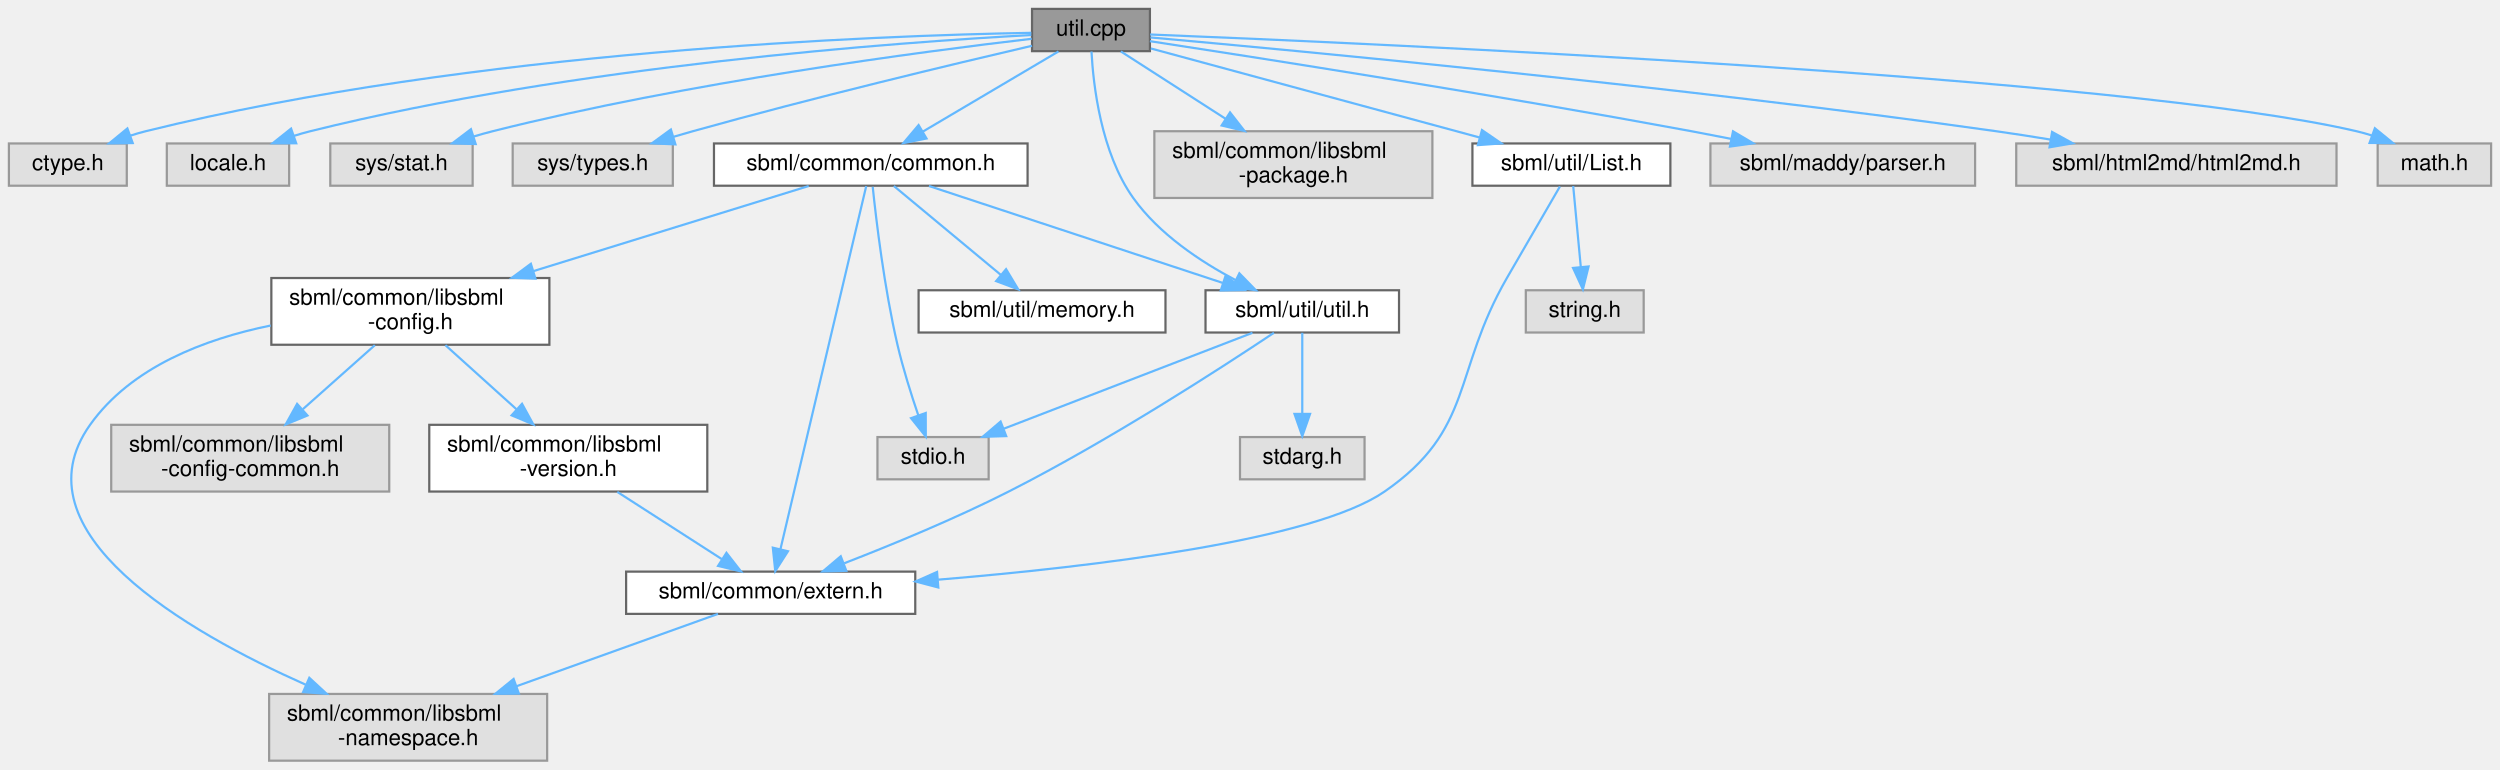
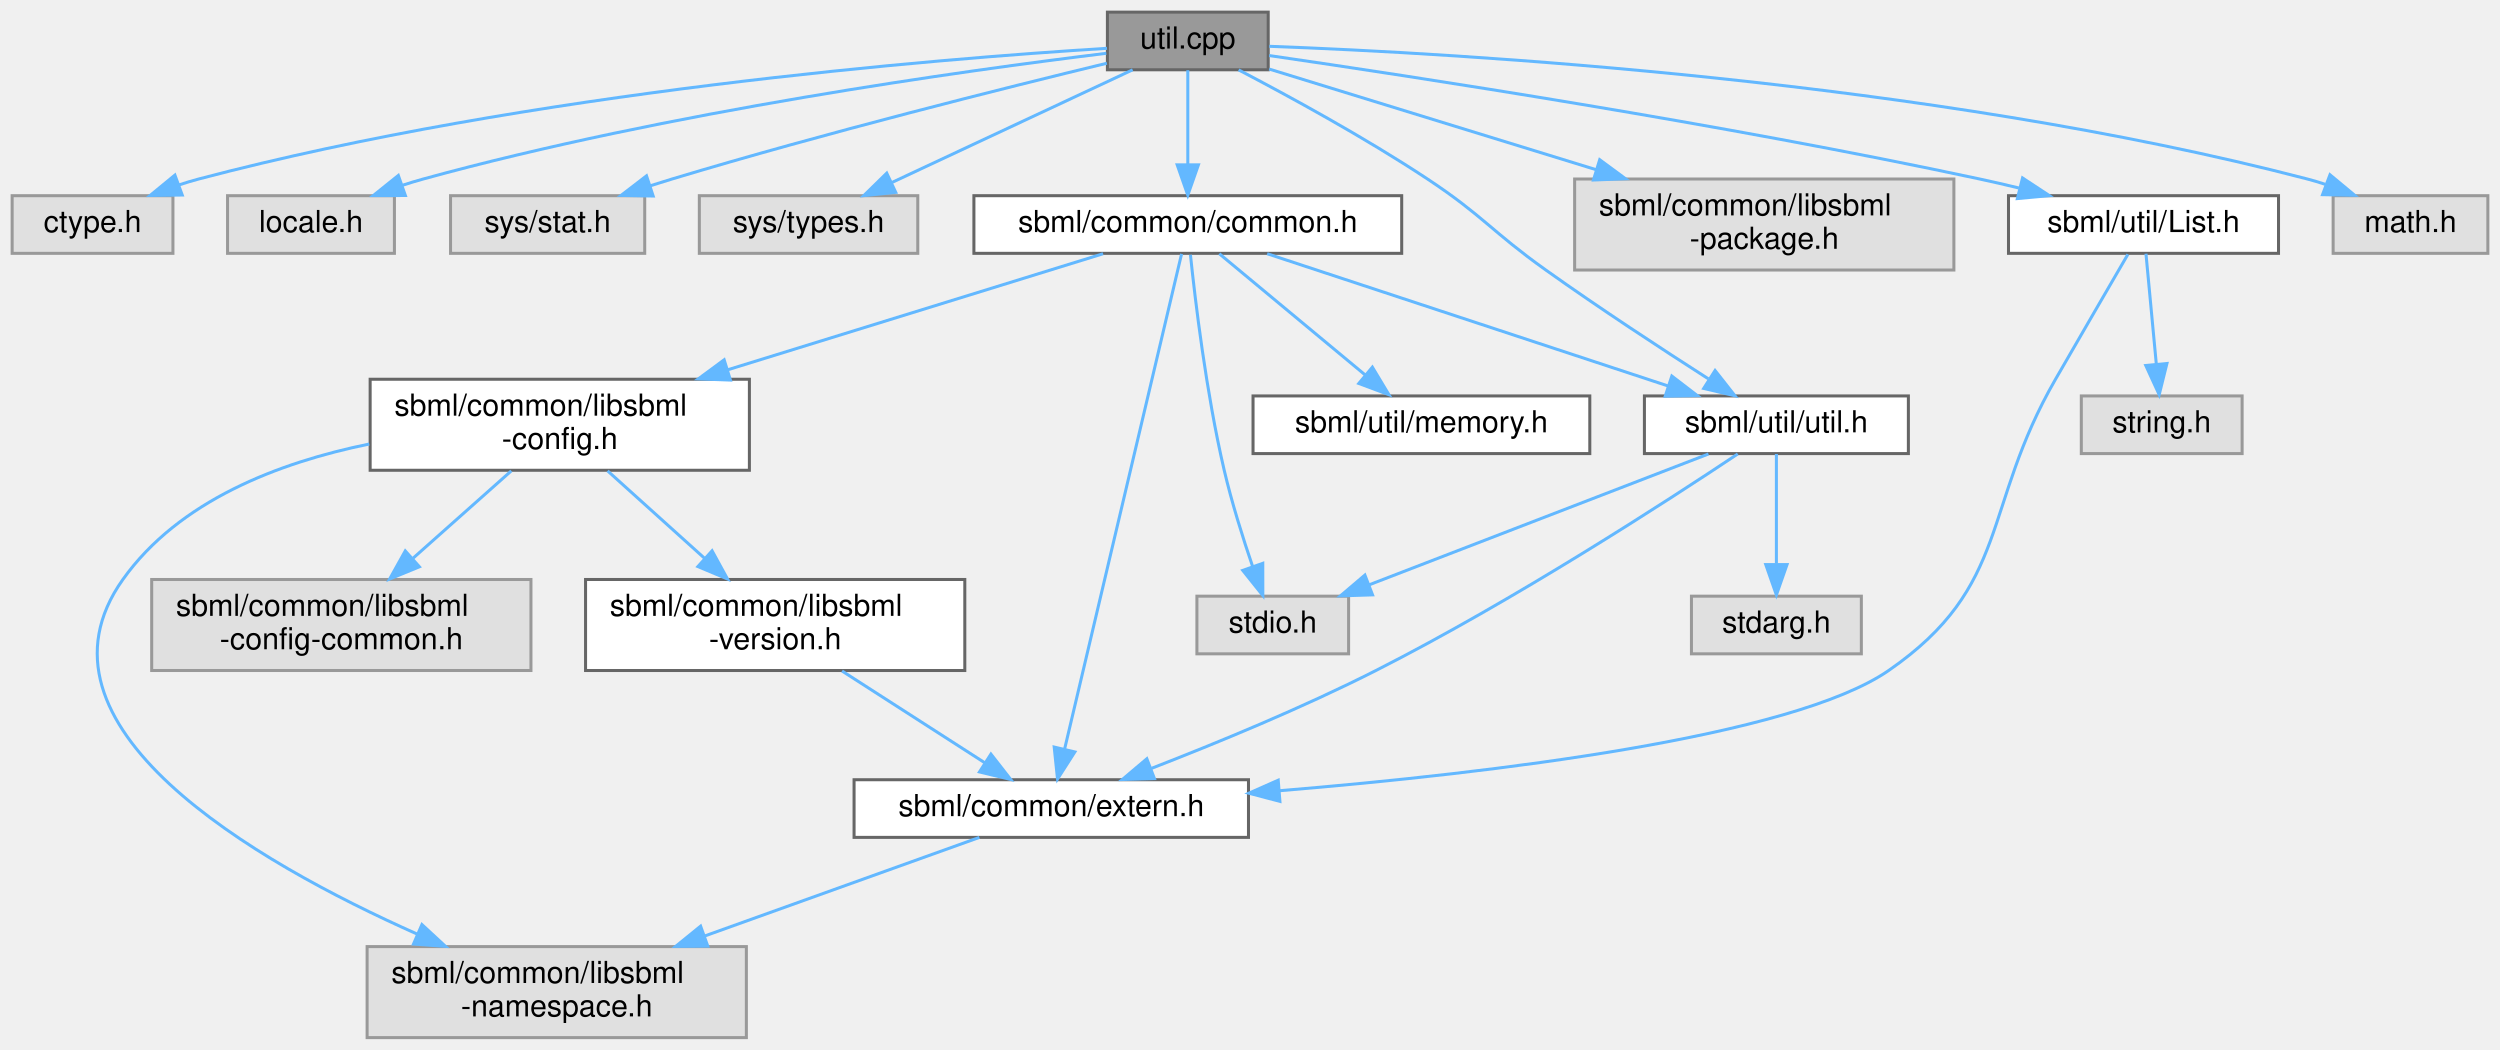
- <svg xmlns="http://www.w3.org/2000/svg" xmlns:xlink="http://www.w3.org/1999/xlink" width="1124pt" height="346pt" viewBox="0.00 0.00 1124.00 346.00">
+ <svg xmlns="http://www.w3.org/2000/svg" xmlns:xlink="http://www.w3.org/1999/xlink" width="824pt" height="346pt" viewBox="0.00 0.00 824.00 346.00">
  <g id="graph0" class="graph" transform="scale(1 1) rotate(0) translate(4 342)">
    <g id="Node000001" class="node">
      <g id="a_Node000001">
        <a xlink:title="Utility functions.">
-           <polygon fill="#999999" stroke="#666666" points="513,-338 460,-338 460,-319 513,-319 513,-338" />
-           <text text-anchor="middle" x="486.5" y="-326" font-family="Helvetica,sans-Serif" font-size="10.00">util.cpp</text>
+           <polygon fill="#999999" stroke="#666666" points="414,-338 361,-338 361,-319 414,-319 414,-338" />
+           <text text-anchor="middle" x="387.5" y="-326" font-family="Helvetica,sans-Serif" font-size="10.00">util.cpp</text>
        </a>
      </g>
    </g>
    <g id="Node000002" class="node">
      <g id="a_Node000002">
        <a xlink:title=" ">
          <polygon fill="#e0e0e0" stroke="#999999" points="53,-277.5 0,-277.5 0,-258.5 53,-258.5 53,-277.5" />
          <text text-anchor="middle" x="26.5" y="-265.5" font-family="Helvetica,sans-Serif" font-size="10.00">ctype.h</text>
        </a>
      </g>
    </g>
    <g id="edge1_Node000001_Node000002" class="edge">
      <g id="a_edge1_Node000001_Node000002">
        <a xlink:title=" ">
-           <path fill="none" stroke="#63b8ff" d="M459.7,-327.24C391.96,-326.05 208.78,-319.42 61.5,-283 59.2,-282.43 56.84,-281.74 54.5,-280.98" />
-           <polygon fill="#63b8ff" stroke="#63b8ff" points="55.67,-277.68 45.08,-277.53 53.27,-284.25 55.67,-277.68" />
+           <path fill="none" stroke="#63b8ff" d="M360.87,-326.08C304.7,-322.59 170.3,-311.72 61.5,-283 59.34,-282.43 57.14,-281.76 54.93,-281.04" />
+           <polygon fill="#63b8ff" stroke="#63b8ff" points="56.06,-277.72 45.47,-277.57 53.65,-284.29 56.06,-277.72" />
        </a>
      </g>
    </g>
    <g id="Node000003" class="node">
      <g id="a_Node000003">
        <a xlink:title=" ">
          <polygon fill="#e0e0e0" stroke="#999999" points="126,-277.5 71,-277.5 71,-258.5 126,-258.5 126,-277.5" />
          <text text-anchor="middle" x="98.5" y="-265.5" font-family="Helvetica,sans-Serif" font-size="10.00">locale.h</text>
        </a>
      </g>
    </g>
    <g id="edge2_Node000001_Node000003" class="edge">
      <g id="a_edge2_Node000001_Node000003">
        <a xlink:title=" ">
-           <path fill="none" stroke="#63b8ff" d="M459.69,-326.25C400.42,-323.04 254.12,-312.52 135.5,-283 133.05,-282.39 130.54,-281.67 128.04,-280.88" />
-           <polygon fill="#63b8ff" stroke="#63b8ff" points="129.18,-277.57 118.58,-277.58 126.87,-284.18 129.18,-277.57" />
+           <path fill="none" stroke="#63b8ff" d="M360.65,-324.43C314.19,-318.76 216.04,-305.14 135.5,-283 133.21,-282.37 130.86,-281.66 128.51,-280.89" />
+           <polygon fill="#63b8ff" stroke="#63b8ff" points="129.61,-277.56 119.02,-277.54 127.29,-284.17 129.61,-277.56" />
        </a>
      </g>
    </g>
    <g id="Node000004" class="node">
      <g id="a_Node000004">
        <a xlink:title=" ">
          <polygon fill="#e0e0e0" stroke="#999999" points="208.5,-277.5 144.5,-277.5 144.5,-258.5 208.5,-258.5 208.5,-277.5" />
          <text text-anchor="middle" x="176.5" y="-265.5" font-family="Helvetica,sans-Serif" font-size="10.00">sys/stat.h</text>
        </a>
      </g>
    </g>
    <g id="edge3_Node000001_Node000004" class="edge">
      <g id="a_edge3_Node000001_Node000004">
        <a xlink:title=" ">
-           <path fill="none" stroke="#63b8ff" d="M459.86,-324.57C411.21,-318.9 304.95,-305 217.5,-283 214.7,-282.29 211.81,-281.49 208.93,-280.62" />
-           <polygon fill="#63b8ff" stroke="#63b8ff" points="209.88,-277.25 199.29,-277.53 207.74,-283.91 209.88,-277.25" />
+           <path fill="none" stroke="#63b8ff" d="M360.83,-321.16C327.21,-313.02 267.74,-298.13 217.5,-283 215.19,-282.3 212.82,-281.56 210.43,-280.8" />
+           <polygon fill="#63b8ff" stroke="#63b8ff" points="211.28,-277.39 200.69,-277.59 209.09,-284.04 211.28,-277.39" />
        </a>
      </g>
    </g>
    <g id="Node000005" class="node">
      <g id="a_Node000005">
        <a xlink:title=" ">
          <polygon fill="#e0e0e0" stroke="#999999" points="298.5,-277.5 226.5,-277.5 226.5,-258.5 298.5,-258.5 298.5,-277.5" />
          <text text-anchor="middle" x="262.5" y="-265.5" font-family="Helvetica,sans-Serif" font-size="10.00">sys/types.h</text>
        </a>
      </g>
    </g>
    <g id="edge4_Node000001_Node000005" class="edge">
      <g id="a_edge4_Node000001_Node000005">
        <a xlink:title=" ">
-           <path fill="none" stroke="#63b8ff" d="M459.99,-321.42C424.93,-313.26 361.31,-298.05 307.5,-283 304.69,-282.22 301.8,-281.38 298.89,-280.52" />
-           <polygon fill="#63b8ff" stroke="#63b8ff" points="299.66,-277.09 289.07,-277.55 297.63,-283.79 299.66,-277.09" />
+           <path fill="none" stroke="#63b8ff" d="M369.32,-318.99C348.49,-309.25 314.13,-293.16 290.02,-281.88" />
+           <polygon fill="#63b8ff" stroke="#63b8ff" points="291.24,-278.59 280.7,-277.52 288.27,-284.93 291.24,-278.59" />
        </a>
      </g>
    </g>
    <g id="Node000006" class="node">
      <g id="a_Node000006">
        <a xlink:href="common_8h.html" target="_top" xlink:title="Common functions and macros for C and C++.">
          <polygon fill="white" stroke="#666666" points="458,-277.5 317,-277.5 317,-258.5 458,-258.5 458,-277.5" />
          <text text-anchor="middle" x="387.5" y="-265.5" font-family="Helvetica,sans-Serif" font-size="10.00">sbml/common/common.h</text>
        </a>
      </g>
    </g>
    <g id="edge5_Node000001_Node000006" class="edge">
      <g id="a_edge5_Node000001_Node000006">
        <a xlink:title=" ">
-           <path fill="none" stroke="#63b8ff" d="M471.89,-318.87C455.81,-309.36 429.72,-293.95 410.8,-282.77" />
-           <polygon fill="#63b8ff" stroke="#63b8ff" points="412.56,-279.74 402.17,-277.67 409,-285.77 412.56,-279.74" />
+           <path fill="none" stroke="#63b8ff" d="M387.5,-318.87C387.5,-310.75 387.5,-298.31 387.5,-287.89" />
+           <polygon fill="#63b8ff" stroke="#63b8ff" points="391,-287.67 387.5,-277.67 384,-287.67 391,-287.67" />
        </a>
      </g>
    </g>
    <g id="Node000014" class="node">
      <g id="a_Node000014">
        <a xlink:href="util_8h.html" target="_top" xlink:title="Utility functions.">
          <polygon fill="white" stroke="#666666" points="625,-211.5 538,-211.5 538,-192.5 625,-192.5 625,-211.5" />
          <text text-anchor="middle" x="581.5" y="-199.5" font-family="Helvetica,sans-Serif" font-size="10.00">sbml/util/util.h</text>
        </a>
      </g>
    </g>
    <g id="edge23_Node000001_Node000014" class="edge">
      <g id="a_edge23_Node000001_Node000014">
        <a xlink:title=" ">
-           <path fill="none" stroke="#63b8ff" d="M486.73,-318.85C487.51,-304.03 490.93,-273.43 505.5,-253 517.07,-236.77 535.71,-224.39 551.63,-216" />
-           <polygon fill="#63b8ff" stroke="#63b8ff" points="553.22,-219.12 560.62,-211.53 550.11,-212.85 553.22,-219.12" />
+           <path fill="none" stroke="#63b8ff" d="M404.25,-318.96C420.52,-310.46 445.76,-296.72 466.5,-283 484.74,-270.94 487.69,-265.68 505.5,-253 523.19,-240.41 543.79,-226.92 559.08,-217.13" />
+           <polygon fill="#63b8ff" stroke="#63b8ff" points="561.29,-219.88 567.84,-211.56 557.53,-213.97 561.29,-219.88" />
        </a>
      </g>
    </g>
    <g id="Node000016" class="node">
      <g id="a_Node000016">
        <a xlink:title=" ">
          <polygon fill="#e0e0e0" stroke="#999999" points="640,-283 515,-283 515,-253 640,-253 640,-283" />
          <text text-anchor="start" x="523" y="-271" font-family="Helvetica,sans-Serif" font-size="10.00">sbml/common/libsbml</text>
          <text text-anchor="middle" x="577.5" y="-260" font-family="Helvetica,sans-Serif" font-size="10.00">-package.h</text>
        </a>
      </g>
    </g>
    <g id="edge19_Node000001_Node000016" class="edge">
      <g id="a_edge19_Node000001_Node000016">
        <a xlink:title=" ">
-           <path fill="none" stroke="#63b8ff" d="M499.93,-318.87C512.27,-310.93 531.03,-298.87 547.01,-288.6" />
-           <polygon fill="#63b8ff" stroke="#63b8ff" points="549.02,-291.47 555.54,-283.11 545.24,-285.58 549.02,-291.47" />
+           <path fill="none" stroke="#63b8ff" d="M414.32,-319.24C442.18,-310.66 486.59,-296.99 522.04,-286.08" />
+           <polygon fill="#63b8ff" stroke="#63b8ff" points="523.26,-289.36 531.78,-283.08 521.2,-282.67 523.26,-289.36" />
        </a>
      </g>
    </g>
    <g id="Node000017" class="node">
      <g id="a_Node000017">
        <a xlink:href="_list_8h.html" target="_top" xlink:title="Simple, generic list utility class.">
          <polygon fill="white" stroke="#666666" points="747,-277.5 658,-277.5 658,-258.5 747,-258.5 747,-277.5" />
          <text text-anchor="middle" x="702.5" y="-265.5" font-family="Helvetica,sans-Serif" font-size="10.00">sbml/util/List.h</text>
        </a>
      </g>
    </g>
    <g id="edge20_Node000001_Node000017" class="edge">
      <g id="a_edge20_Node000001_Node000017">
        <a xlink:title=" ">
-           <path fill="none" stroke="#63b8ff" d="M513.42,-320.21C550.56,-310.15 617.85,-291.93 661.33,-280.15" />
-           <polygon fill="#63b8ff" stroke="#63b8ff" points="662.29,-283.52 671.03,-277.52 660.46,-276.76 662.29,-283.52" />
+           <path fill="none" stroke="#63b8ff" d="M414.32,-323.69C461.78,-316.79 563.56,-301.22 648.5,-283 652.71,-282.1 657.08,-281.09 661.44,-280.03" />
+           <polygon fill="#63b8ff" stroke="#63b8ff" points="662.63,-283.34 671.48,-277.52 660.93,-276.55 662.63,-283.34" />
        </a>
      </g>
    </g>
    <g id="Node000019" class="node">
      <g id="a_Node000019">
        <a xlink:title=" ">
-           <polygon fill="#e0e0e0" stroke="#999999" points="884,-277.5 765,-277.5 765,-258.5 884,-258.5 884,-277.5" />
-           <text text-anchor="middle" x="824.5" y="-265.5" font-family="Helvetica,sans-Serif" font-size="10.00">sbml/maddy/parser.h</text>
+           <polygon fill="#e0e0e0" stroke="#999999" points="816,-277.5 765,-277.5 765,-258.5 816,-258.5 816,-277.5" />
+           <text text-anchor="middle" x="790.5" y="-265.5" font-family="Helvetica,sans-Serif" font-size="10.00">math.h</text>
        </a>
      </g>
    </g>
    <g id="edge24_Node000001_Node000019" class="edge">
      <g id="a_edge24_Node000001_Node000019">
        <a xlink:title=" ">
-           <path fill="none" stroke="#63b8ff" d="M513,-323.49C561.45,-316.08 667.51,-299.49 756.5,-283 762.27,-281.93 768.31,-280.76 774.3,-279.57" />
-           <polygon fill="#63b8ff" stroke="#63b8ff" points="775.17,-282.96 784.28,-277.56 773.79,-276.1 775.17,-282.96" />
-         </a>
-       </g>
-     </g>
-     <g id="Node000020" class="node">
-       <g id="a_Node000020">
-         <a xlink:title=" ">
-           <polygon fill="#e0e0e0" stroke="#999999" points="1046.5,-277.5 902.5,-277.5 902.5,-258.5 1046.5,-258.5 1046.5,-277.5" />
-           <text text-anchor="middle" x="974.5" y="-265.5" font-family="Helvetica,sans-Serif" font-size="10.00">sbml/html2md/html2md.h</text>
-         </a>
-       </g>
-     </g>
-     <g id="edge25_Node000001_Node000020" class="edge">
-       <g id="a_edge25_Node000001_Node000020">
-         <a xlink:title=" ">
-           <path fill="none" stroke="#63b8ff" d="M513.24,-325.16C578.42,-319.32 750.62,-303.14 893.5,-283 901.44,-281.88 909.79,-280.58 917.99,-279.23" />
-           <polygon fill="#63b8ff" stroke="#63b8ff" points="918.61,-282.68 927.89,-277.57 917.45,-275.77 918.61,-282.68" />
-         </a>
-       </g>
-     </g>
-     <g id="Node000021" class="node">
-       <g id="a_Node000021">
-         <a xlink:title=" ">
-           <polygon fill="#e0e0e0" stroke="#999999" points="1116,-277.5 1065,-277.5 1065,-258.5 1116,-258.5 1116,-277.5" />
-           <text text-anchor="middle" x="1090.5" y="-265.5" font-family="Helvetica,sans-Serif" font-size="10.00">math.h</text>
-         </a>
-       </g>
-     </g>
-     <g id="edge26_Node000001_Node000021" class="edge">
-       <g id="a_edge26_Node000001_Node000021">
-         <a xlink:title=" ">
-           <path fill="none" stroke="#63b8ff" d="M513.1,-326.49C610.88,-322.59 950.2,-307.57 1055.5,-283 1057.81,-282.46 1060.17,-281.79 1062.52,-281.04" />
-           <polygon fill="#63b8ff" stroke="#63b8ff" points="1063.74,-284.33 1071.95,-277.63 1061.35,-277.74 1063.74,-284.33" />
+           <path fill="none" stroke="#63b8ff" d="M414.36,-326.74C475.87,-324.46 631.32,-315.67 756.5,-283 758.45,-282.49 760.43,-281.9 762.41,-281.24" />
+           <polygon fill="#63b8ff" stroke="#63b8ff" points="763.96,-284.4 772.11,-277.63 761.51,-277.84 763.96,-284.4" />
        </a>
      </g>
    </g>
    <g id="Node000007" class="node">
      <g id="a_Node000007">
        <a xlink:href="libsbml-config_8h.html" target="_top" xlink:title="Decides whether to #include Unix or Windows configuration variables.">
          <polygon fill="white" stroke="#666666" points="243,-217 118,-217 118,-187 243,-187 243,-217" />
          <text text-anchor="start" x="126" y="-205" font-family="Helvetica,sans-Serif" font-size="10.00">sbml/common/libsbml</text>
          <text text-anchor="middle" x="180.5" y="-194" font-family="Helvetica,sans-Serif" font-size="10.00">-config.h</text>
        </a>
      </g>
    </g>
    <g id="edge6_Node000006_Node000007" class="edge">
      <g id="a_edge6_Node000006_Node000007">
        <a xlink:title=" ">
          <path fill="none" stroke="#63b8ff" d="M359.58,-258.37C327.98,-248.6 275.7,-232.43 235.76,-220.09" />
          <polygon fill="#63b8ff" stroke="#63b8ff" points="236.74,-216.73 226.16,-217.12 234.68,-223.41 236.74,-216.73" />
        </a>
      </g>
    </g>
    <g id="Node000011" class="node">
      <g id="a_Node000011">
        <a xlink:href="extern_8h.html" target="_top" xlink:title="Definitions of LIBSBML_EXTERN and related things.">
          <polygon fill="white" stroke="#666666" points="407.5,-85 277.5,-85 277.5,-66 407.5,-66 407.5,-85" />
          <text text-anchor="middle" x="342.5" y="-73" font-family="Helvetica,sans-Serif" font-size="10.00">sbml/common/extern.h</text>
        </a>
      </g>
    </g>
    <g id="edge13_Node000006_Node000011" class="edge">
      <g id="a_edge13_Node000006_Node000011">
        <a xlink:title=" ">
          <path fill="none" stroke="#63b8ff" d="M385.45,-258.32C378.6,-229.31 356.39,-135.3 346.88,-95.06" />
          <polygon fill="#63b8ff" stroke="#63b8ff" points="350.27,-94.16 344.56,-85.23 343.46,-95.77 350.27,-94.16" />
        </a>
      </g>
    </g>
    <g id="Node000012" class="node">
      <g id="a_Node000012">
        <a xlink:title=" ">
          <polygon fill="#e0e0e0" stroke="#999999" points="440.5,-145.5 390.5,-145.5 390.5,-126.5 440.5,-126.5 440.5,-145.5" />
          <text text-anchor="middle" x="415.5" y="-133.5" font-family="Helvetica,sans-Serif" font-size="10.00">stdio.h</text>
        </a>
      </g>
    </g>
    <g id="edge12_Node000006_Node000012" class="edge">
      <g id="a_edge12_Node000006_Node000012">
        <a xlink:title=" ">
          <path fill="none" stroke="#63b8ff" d="M388.37,-258.03C389.92,-243.14 393.56,-212.44 399.5,-187 402,-176.3 405.69,-164.58 408.9,-155.18" />
          <polygon fill="#63b8ff" stroke="#63b8ff" points="412.21,-156.33 412.23,-145.73 405.61,-154 412.21,-156.33" />
        </a>
      </g>
    </g>
    <g id="Node000013" class="node">
      <g id="a_Node000013">
        <a xlink:href="memory_8h.html" target="_top" xlink:title=" ">
          <polygon fill="white" stroke="#666666" points="520,-211.5 409,-211.5 409,-192.5 520,-192.5 520,-211.5" />
          <text text-anchor="middle" x="464.5" y="-199.5" font-family="Helvetica,sans-Serif" font-size="10.00">sbml/util/memory.h</text>
        </a>
      </g>
    </g>
    <g id="edge14_Node000006_Node000013" class="edge">
      <g id="a_edge14_Node000006_Node000013">
        <a xlink:title=" ">
          <path fill="none" stroke="#63b8ff" d="M397.88,-258.37C410.22,-248.12 431.01,-230.84 446.09,-218.31" />
          <polygon fill="#63b8ff" stroke="#63b8ff" points="448.33,-220.99 453.79,-211.91 443.86,-215.61 448.33,-220.99" />
        </a>
      </g>
    </g>
    <g id="edge15_Node000006_Node000014" class="edge">
      <g id="a_edge15_Node000006_Node000014">
        <a xlink:title=" ">
          <path fill="none" stroke="#63b8ff" d="M413.66,-258.37C447.75,-247.12 507.49,-227.42 545.74,-214.8" />
          <polygon fill="#63b8ff" stroke="#63b8ff" points="547.04,-218.05 555.44,-211.6 544.85,-211.41 547.04,-218.05" />
        </a>
      </g>
    </g>
    <g id="Node000008" class="node">
      <g id="a_Node000008">
        <a xlink:title=" ">
          <polygon fill="#e0e0e0" stroke="#999999" points="242,-30 117,-30 117,0 242,0 242,-30" />
          <text text-anchor="start" x="125" y="-18" font-family="Helvetica,sans-Serif" font-size="10.00">sbml/common/libsbml</text>
          <text text-anchor="middle" x="179.5" y="-7" font-family="Helvetica,sans-Serif" font-size="10.00">-namespace.h</text>
        </a>
      </g>
    </g>
    <g id="edge7_Node000007_Node000008" class="edge">
      <g id="a_edge7_Node000007_Node000008">
        <a xlink:title=" ">
          <path fill="none" stroke="#63b8ff" d="M117.71,-195.65C87.97,-189.59 54.98,-176.99 36.5,-151 2.24,-102.84 79.7,-58.08 133.45,-34.15" />
          <polygon fill="#63b8ff" stroke="#63b8ff" points="135.07,-37.26 142.85,-30.07 132.28,-30.84 135.07,-37.26" />
        </a>
      </g>
    </g>
    <g id="Node000009" class="node">
      <g id="a_Node000009">
        <a xlink:title=" ">
          <polygon fill="#e0e0e0" stroke="#999999" points="171,-151 46,-151 46,-121 171,-121 171,-151" />
          <text text-anchor="start" x="54" y="-139" font-family="Helvetica,sans-Serif" font-size="10.00">sbml/common/libsbml</text>
          <text text-anchor="middle" x="108.5" y="-128" font-family="Helvetica,sans-Serif" font-size="10.00">-config-common.h</text>
        </a>
      </g>
    </g>
    <g id="edge8_Node000007_Node000009" class="edge">
      <g id="a_edge8_Node000007_Node000009">
        <a xlink:title=" ">
          <path fill="none" stroke="#63b8ff" d="M164.52,-186.8C155.01,-178.34 142.77,-167.46 132.16,-158.03" />
          <polygon fill="#63b8ff" stroke="#63b8ff" points="134.23,-155.19 124.43,-151.16 129.58,-160.42 134.23,-155.19" />
        </a>
      </g>
    </g>
    <g id="Node000010" class="node">
      <g id="a_Node000010">
        <a xlink:href="libsbml-version_8h.html" target="_top" xlink:title="Define libSBML version numbers for access from client software.">
          <polygon fill="white" stroke="#666666" points="314,-151 189,-151 189,-121 314,-121 314,-151" />
          <text text-anchor="start" x="197" y="-139" font-family="Helvetica,sans-Serif" font-size="10.00">sbml/common/libsbml</text>
          <text text-anchor="middle" x="251.5" y="-128" font-family="Helvetica,sans-Serif" font-size="10.00">-version.h</text>
        </a>
      </g>
    </g>
    <g id="edge9_Node000007_Node000010" class="edge">
      <g id="a_edge9_Node000007_Node000010">
        <a xlink:title=" ">
          <path fill="none" stroke="#63b8ff" d="M196.26,-186.8C205.63,-178.34 217.7,-167.46 228.17,-158.03" />
          <polygon fill="#63b8ff" stroke="#63b8ff" points="230.7,-160.46 235.79,-151.16 226.02,-155.26 230.7,-160.46" />
        </a>
      </g>
    </g>
    <g id="edge10_Node000010_Node000011" class="edge">
      <g id="a_edge10_Node000010_Node000011">
        <a xlink:title=" ">
          <path fill="none" stroke="#63b8ff" d="M273.53,-120.84C287.77,-111.68 306.23,-99.82 320.47,-90.66" />
          <polygon fill="#63b8ff" stroke="#63b8ff" points="322.61,-93.45 329.13,-85.09 318.83,-87.56 322.61,-93.45" />
        </a>
      </g>
    </g>
    <g id="edge11_Node000011_Node000008" class="edge">
      <g id="a_edge11_Node000011_Node000008">
        <a xlink:title=" ">
          <path fill="none" stroke="#63b8ff" d="M318.8,-65.99C295.14,-57.5 258.08,-44.2 228.13,-33.45" />
          <polygon fill="#63b8ff" stroke="#63b8ff" points="229.28,-30.15 218.69,-30.06 226.92,-36.74 229.28,-30.15" />
        </a>
      </g>
    </g>
    <g id="edge18_Node000014_Node000011" class="edge">
      <g id="a_edge18_Node000014_Node000011">
        <a xlink:title=" ">
          <path fill="none" stroke="#63b8ff" d="M568.76,-192.38C545.62,-176.95 494.91,-144.04 449.5,-121 425.34,-108.74 396.99,-97.07 375.54,-88.75" />
          <polygon fill="#63b8ff" stroke="#63b8ff" points="376.5,-85.37 365.91,-85.07 374,-91.91 376.5,-85.37" />
        </a>
      </g>
    </g>
    <g id="edge16_Node000014_Node000012" class="edge">
      <g id="a_edge16_Node000014_Node000012">
        <a xlink:title=" ">
          <path fill="none" stroke="#63b8ff" d="M559.11,-192.37C530.32,-181.27 480.13,-161.92 447.36,-149.28" />
          <polygon fill="#63b8ff" stroke="#63b8ff" points="448.39,-145.93 437.8,-145.6 445.87,-152.46 448.39,-145.93" />
        </a>
      </g>
    </g>
    <g id="Node000015" class="node">
      <g id="a_Node000015">
        <a xlink:title=" ">
          <polygon fill="#e0e0e0" stroke="#999999" points="609.5,-145.5 553.5,-145.5 553.5,-126.5 609.5,-126.5 609.5,-145.5" />
          <text text-anchor="middle" x="581.5" y="-133.5" font-family="Helvetica,sans-Serif" font-size="10.00">stdarg.h</text>
        </a>
      </g>
    </g>
    <g id="edge17_Node000014_Node000015" class="edge">
      <g id="a_edge17_Node000014_Node000015">
        <a xlink:title=" ">
          <path fill="none" stroke="#63b8ff" d="M581.5,-192.37C581.5,-183.16 581.5,-168.29 581.5,-156.27" />
          <polygon fill="#63b8ff" stroke="#63b8ff" points="585,-155.91 581.5,-145.91 578,-155.91 585,-155.91" />
        </a>
      </g>
    </g>
    <g id="edge21_Node000017_Node000011" class="edge">
      <g id="a_edge21_Node000017_Node000011">
        <a xlink:title=" ">
          <path fill="none" stroke="#63b8ff" d="M697.35,-258.16C691.54,-248.17 681.82,-231.43 673.5,-217 648.94,-174.4 658.94,-148.98 618.5,-121 586.78,-99.06 488.07,-87.21 417.77,-81.38" />
          <polygon fill="#63b8ff" stroke="#63b8ff" points="417.86,-77.87 407.61,-80.56 417.3,-84.85 417.86,-77.87" />
        </a>
      </g>
    </g>
    <g id="Node000018" class="node">
      <g id="a_Node000018">
        <a xlink:title=" ">
          <polygon fill="#e0e0e0" stroke="#999999" points="735,-211.5 682,-211.5 682,-192.5 735,-192.5 735,-211.5" />
          <text text-anchor="middle" x="708.5" y="-199.5" font-family="Helvetica,sans-Serif" font-size="10.00">string.h</text>
        </a>
      </g>
    </g>
    <g id="edge22_Node000017_Node000018" class="edge">
      <g id="a_edge22_Node000017_Node000018">
        <a xlink:title=" ">
          <path fill="none" stroke="#63b8ff" d="M703.31,-258.37C704.18,-249.07 705.6,-233.98 706.73,-221.9" />
          <polygon fill="#63b8ff" stroke="#63b8ff" points="710.22,-222.19 707.67,-211.91 703.25,-221.53 710.22,-222.19" />
        </a>
      </g>
    </g>
  </g>
</svg>
